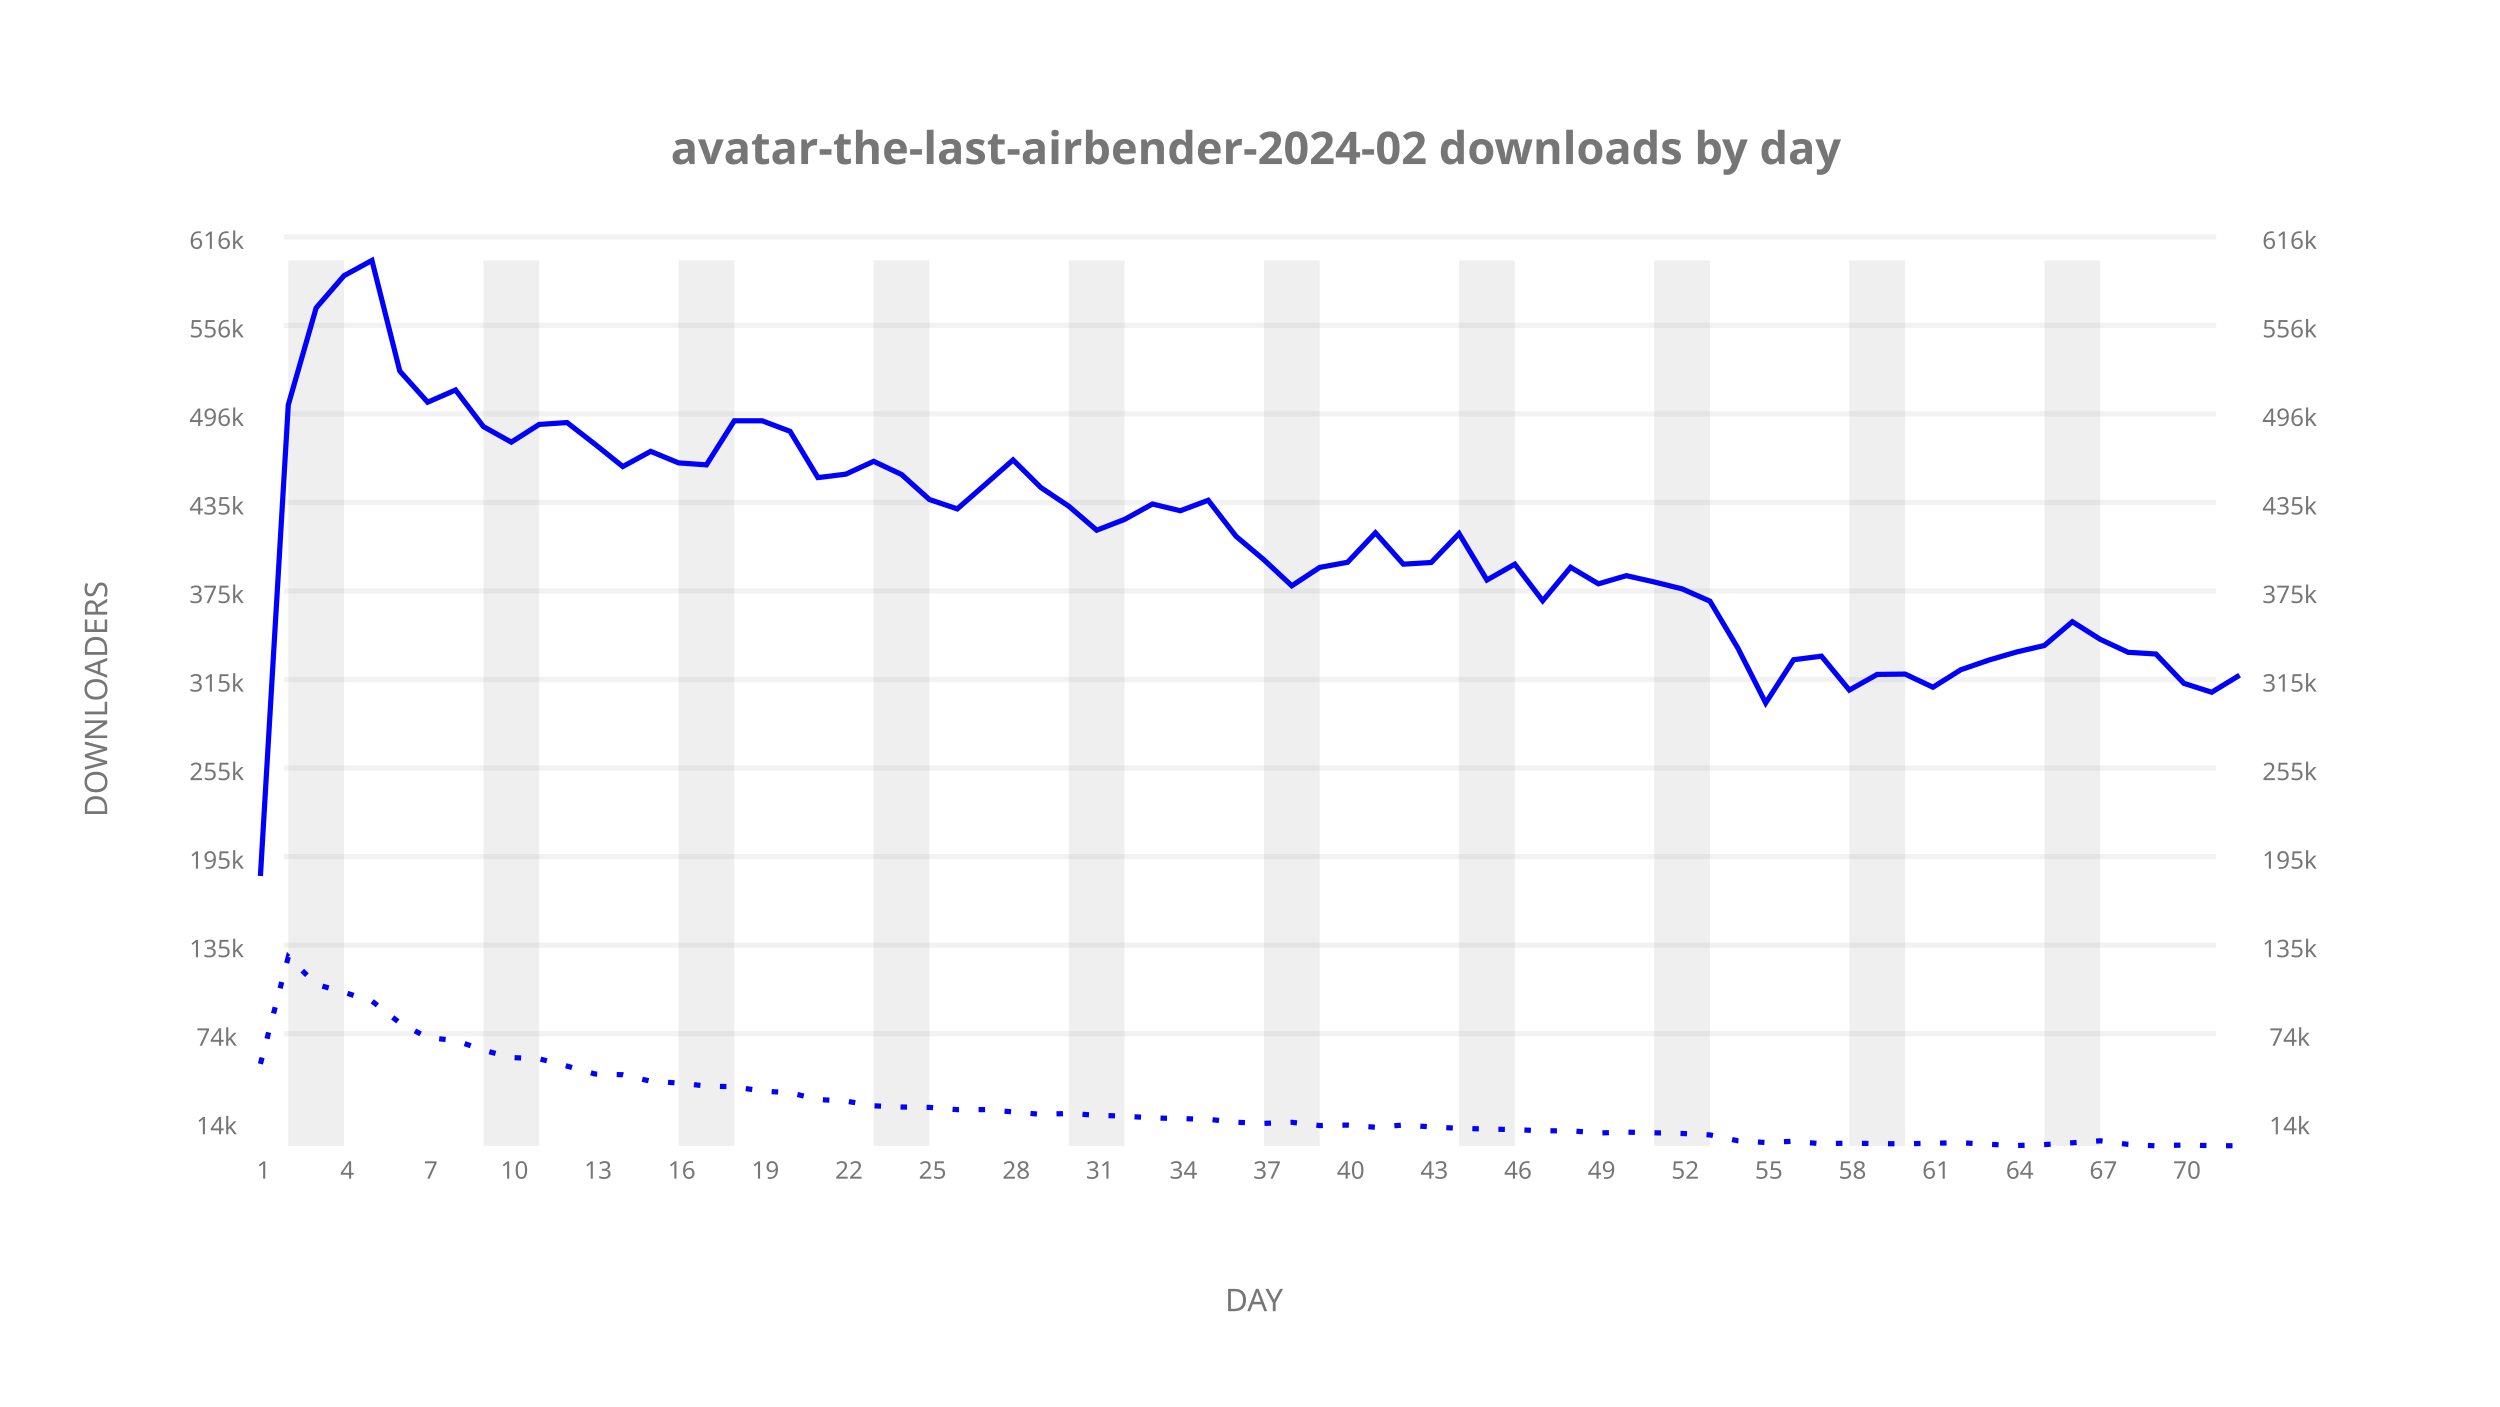
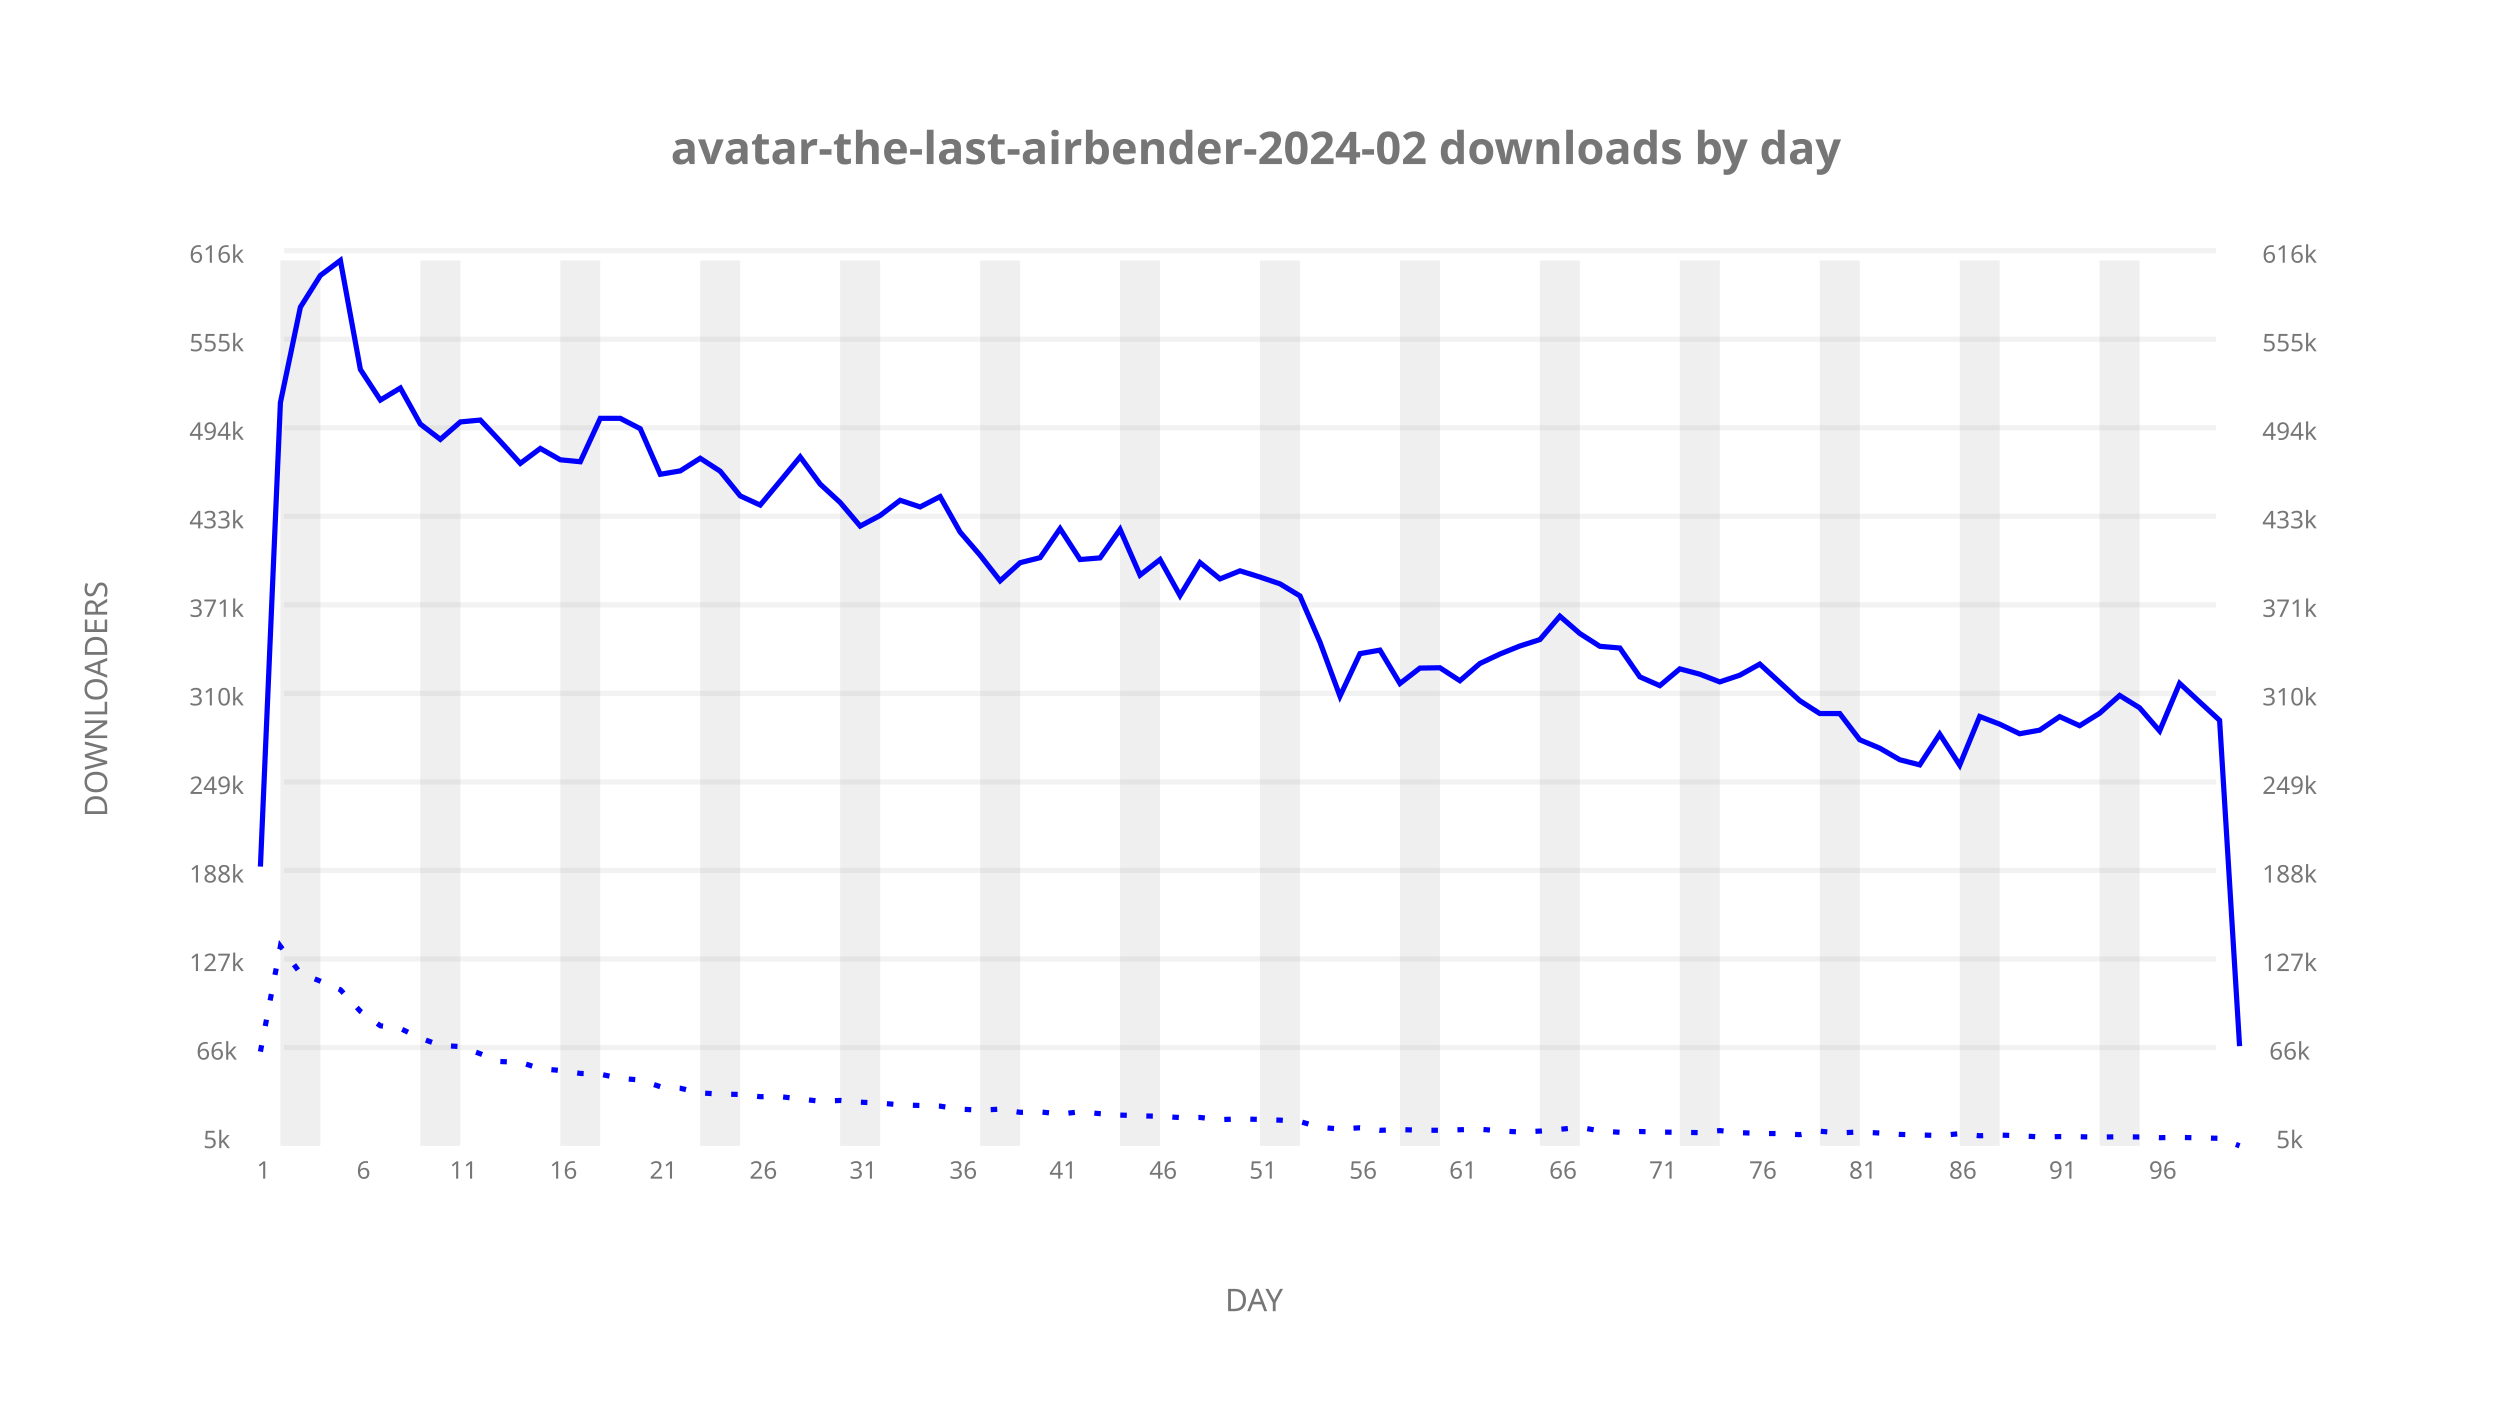
<svg xmlns="http://www.w3.org/2000/svg" xml:space="preserve" id="avatar-the-last-airbender-2024-02-downloads-by-day-day" x="0px" y="0px" width="1920px" height="1080px" viewBox="0 0 1920 1080" enable-background="new 0 0 1920 1080" role="img">
  <g id="annotations">
    <text x="960" y="126" font-family="Atkinson Hyperlegible" font-size="26pt" text-anchor="middle" text-align="center" font-weight="600" font-style="normal" style="fill:rgb(118,118,118); fill-opacity:1; stroke:rgb(118,118,118); stroke-opacity:0; stroke-width:0.5"> avatar-the-last-airbender-2024-02 downloads by day</text>
    <g id="axes-lines">
      <text x="960" y="1007" font-family="Atkinson Hyperlegible" font-size="18pt" text-anchor="middle" text-align="center" font-weight="500" font-style="normal" style="fill:rgb(118,118,118); fill-opacity:1; stroke:rgb(118,118,118); stroke-opacity:0; stroke-width:0.5"> DAY</text>
      <text x="73" y="540" font-family="Atkinson Hyperlegible" font-size="18pt" text-anchor="middle" text-align="center" dominant-baseline="central" font-weight="500" font-style="normal" style="fill:rgb(118,118,118); fill-opacity:1; stroke:rgb(118,118,118); stroke-opacity:0; stroke-width:0.5" transform="rotate(-90,73,540)"> DOWNLOADERS</text>
    </g>
    <g id="tic-y-label-lines">
-       <line x1="218" y1="793.892" x2="1702" y2="793.892" style="fill:rgb(0,0,255); fill-opacity:0; stroke:rgb(242,242,242); stroke-opacity:1; stroke-width:4" />
-       <line x1="218" y1="725.892" x2="1702" y2="725.892" style="fill:rgb(0,0,255); fill-opacity:0; stroke:rgb(242,242,242); stroke-opacity:1; stroke-width:4" />
-       <line x1="218" y1="657.892" x2="1702" y2="657.892" style="fill:rgb(0,0,255); fill-opacity:0; stroke:rgb(242,242,242); stroke-opacity:1; stroke-width:4" />
-       <line x1="218" y1="589.892" x2="1702" y2="589.892" style="fill:rgb(0,0,255); fill-opacity:0; stroke:rgb(242,242,242); stroke-opacity:1; stroke-width:4" />
-       <line x1="218" y1="521.892" x2="1702" y2="521.892" style="fill:rgb(0,0,255); fill-opacity:0; stroke:rgb(242,242,242); stroke-opacity:1; stroke-width:4" />
-       <line x1="218" y1="453.892" x2="1702" y2="453.892" style="fill:rgb(0,0,255); fill-opacity:0; stroke:rgb(242,242,242); stroke-opacity:1; stroke-width:4" />
-       <line x1="218" y1="385.892" x2="1702" y2="385.892" style="fill:rgb(0,0,255); fill-opacity:0; stroke:rgb(242,242,242); stroke-opacity:1; stroke-width:4" />
-       <line x1="218" y1="317.892" x2="1702" y2="317.892" style="fill:rgb(0,0,255); fill-opacity:0; stroke:rgb(242,242,242); stroke-opacity:1; stroke-width:4" />
-       <line x1="218" y1="249.892" x2="1702" y2="249.892" style="fill:rgb(0,0,255); fill-opacity:0; stroke:rgb(242,242,242); stroke-opacity:1; stroke-width:4" />
-       <line x1="218" y1="181.892" x2="1702" y2="181.892" style="fill:rgb(0,0,255); fill-opacity:0; stroke:rgb(242,242,242); stroke-opacity:1; stroke-width:4" />
+       <line x1="218" y1="804.522" x2="1702" y2="804.522" style="fill:rgb(0,0,255); fill-opacity:0; stroke:rgb(242,242,242); stroke-opacity:1; stroke-width:4" />
+       <line x1="218" y1="736.522" x2="1702" y2="736.522" style="fill:rgb(0,0,255); fill-opacity:0; stroke:rgb(242,242,242); stroke-opacity:1; stroke-width:4" />
+       <line x1="218" y1="668.522" x2="1702" y2="668.522" style="fill:rgb(0,0,255); fill-opacity:0; stroke:rgb(242,242,242); stroke-opacity:1; stroke-width:4" />
+       <line x1="218" y1="600.522" x2="1702" y2="600.522" style="fill:rgb(0,0,255); fill-opacity:0; stroke:rgb(242,242,242); stroke-opacity:1; stroke-width:4" />
+       <line x1="218" y1="532.522" x2="1702" y2="532.522" style="fill:rgb(0,0,255); fill-opacity:0; stroke:rgb(242,242,242); stroke-opacity:1; stroke-width:4" />
+       <line x1="218" y1="464.522" x2="1702" y2="464.522" style="fill:rgb(0,0,255); fill-opacity:0; stroke:rgb(242,242,242); stroke-opacity:1; stroke-width:4" />
+       <line x1="218" y1="396.522" x2="1702" y2="396.522" style="fill:rgb(0,0,255); fill-opacity:0; stroke:rgb(242,242,242); stroke-opacity:1; stroke-width:4" />
+       <line x1="218" y1="328.522" x2="1702" y2="328.522" style="fill:rgb(0,0,255); fill-opacity:0; stroke:rgb(242,242,242); stroke-opacity:1; stroke-width:4" />
+       <line x1="218" y1="260.522" x2="1702" y2="260.522" style="fill:rgb(0,0,255); fill-opacity:0; stroke:rgb(242,242,242); stroke-opacity:1; stroke-width:4" />
+       <line x1="218" y1="192.522" x2="1702" y2="192.522" style="fill:rgb(0,0,255); fill-opacity:0; stroke:rgb(242,242,242); stroke-opacity:1; stroke-width:4" />
    </g>
    <g id="tic-x-labels">
      <text x="200" y="898" font-family="Atkinson Hyperlegible" font-size="14pt" text-anchor="middle" text-align="center" dominant-baseline="central" font-weight="400" font-style="normal" style="fill:rgb(118,118,118); fill-opacity:1; stroke:rgb(118,118,118); stroke-opacity:0; stroke-width:0.5"> 1</text>
-       <text x="264.225" y="898" font-family="Atkinson Hyperlegible" font-size="14pt" text-anchor="middle" text-align="center" dominant-baseline="central" font-weight="400" font-style="normal" style="fill:rgb(118,118,118); fill-opacity:1; stroke:rgb(118,118,118); stroke-opacity:0; stroke-width:0.5"> 4</text>
-       <text x="328.451" y="898" font-family="Atkinson Hyperlegible" font-size="14pt" text-anchor="middle" text-align="center" dominant-baseline="central" font-weight="400" font-style="normal" style="fill:rgb(118,118,118); fill-opacity:1; stroke:rgb(118,118,118); stroke-opacity:0; stroke-width:0.5"> 7</text>
-       <text x="392.676" y="898" font-family="Atkinson Hyperlegible" font-size="14pt" text-anchor="middle" text-align="center" dominant-baseline="central" font-weight="400" font-style="normal" style="fill:rgb(118,118,118); fill-opacity:1; stroke:rgb(118,118,118); stroke-opacity:0; stroke-width:0.5"> 10</text>
-       <text x="456.901" y="898" font-family="Atkinson Hyperlegible" font-size="14pt" text-anchor="middle" text-align="center" dominant-baseline="central" font-weight="400" font-style="normal" style="fill:rgb(118,118,118); fill-opacity:1; stroke:rgb(118,118,118); stroke-opacity:0; stroke-width:0.5"> 13</text>
-       <text x="521.127" y="898" font-family="Atkinson Hyperlegible" font-size="14pt" text-anchor="middle" text-align="center" dominant-baseline="central" font-weight="400" font-style="normal" style="fill:rgb(118,118,118); fill-opacity:1; stroke:rgb(118,118,118); stroke-opacity:0; stroke-width:0.5"> 16</text>
-       <text x="585.352" y="898" font-family="Atkinson Hyperlegible" font-size="14pt" text-anchor="middle" text-align="center" dominant-baseline="central" font-weight="400" font-style="normal" style="fill:rgb(118,118,118); fill-opacity:1; stroke:rgb(118,118,118); stroke-opacity:0; stroke-width:0.5"> 19</text>
-       <text x="649.577" y="898" font-family="Atkinson Hyperlegible" font-size="14pt" text-anchor="middle" text-align="center" dominant-baseline="central" font-weight="400" font-style="normal" style="fill:rgb(118,118,118); fill-opacity:1; stroke:rgb(118,118,118); stroke-opacity:0; stroke-width:0.5"> 22</text>
-       <text x="713.803" y="898" font-family="Atkinson Hyperlegible" font-size="14pt" text-anchor="middle" text-align="center" dominant-baseline="central" font-weight="400" font-style="normal" style="fill:rgb(118,118,118); fill-opacity:1; stroke:rgb(118,118,118); stroke-opacity:0; stroke-width:0.5"> 25</text>
-       <text x="778.028" y="898" font-family="Atkinson Hyperlegible" font-size="14pt" text-anchor="middle" text-align="center" dominant-baseline="central" font-weight="400" font-style="normal" style="fill:rgb(118,118,118); fill-opacity:1; stroke:rgb(118,118,118); stroke-opacity:0; stroke-width:0.5"> 28</text>
-       <text x="842.254" y="898" font-family="Atkinson Hyperlegible" font-size="14pt" text-anchor="middle" text-align="center" dominant-baseline="central" font-weight="400" font-style="normal" style="fill:rgb(118,118,118); fill-opacity:1; stroke:rgb(118,118,118); stroke-opacity:0; stroke-width:0.5"> 31</text>
-       <text x="906.479" y="898" font-family="Atkinson Hyperlegible" font-size="14pt" text-anchor="middle" text-align="center" dominant-baseline="central" font-weight="400" font-style="normal" style="fill:rgb(118,118,118); fill-opacity:1; stroke:rgb(118,118,118); stroke-opacity:0; stroke-width:0.5"> 34</text>
-       <text x="970.704" y="898" font-family="Atkinson Hyperlegible" font-size="14pt" text-anchor="middle" text-align="center" dominant-baseline="central" font-weight="400" font-style="normal" style="fill:rgb(118,118,118); fill-opacity:1; stroke:rgb(118,118,118); stroke-opacity:0; stroke-width:0.5"> 37</text>
-       <text x="1034.93" y="898" font-family="Atkinson Hyperlegible" font-size="14pt" text-anchor="middle" text-align="center" dominant-baseline="central" font-weight="400" font-style="normal" style="fill:rgb(118,118,118); fill-opacity:1; stroke:rgb(118,118,118); stroke-opacity:0; stroke-width:0.5"> 40</text>
-       <text x="1099.155" y="898" font-family="Atkinson Hyperlegible" font-size="14pt" text-anchor="middle" text-align="center" dominant-baseline="central" font-weight="400" font-style="normal" style="fill:rgb(118,118,118); fill-opacity:1; stroke:rgb(118,118,118); stroke-opacity:0; stroke-width:0.5"> 43</text>
-       <text x="1163.38" y="898" font-family="Atkinson Hyperlegible" font-size="14pt" text-anchor="middle" text-align="center" dominant-baseline="central" font-weight="400" font-style="normal" style="fill:rgb(118,118,118); fill-opacity:1; stroke:rgb(118,118,118); stroke-opacity:0; stroke-width:0.5"> 46</text>
-       <text x="1227.606" y="898" font-family="Atkinson Hyperlegible" font-size="14pt" text-anchor="middle" text-align="center" dominant-baseline="central" font-weight="400" font-style="normal" style="fill:rgb(118,118,118); fill-opacity:1; stroke:rgb(118,118,118); stroke-opacity:0; stroke-width:0.5"> 49</text>
-       <text x="1291.831" y="898" font-family="Atkinson Hyperlegible" font-size="14pt" text-anchor="middle" text-align="center" dominant-baseline="central" font-weight="400" font-style="normal" style="fill:rgb(118,118,118); fill-opacity:1; stroke:rgb(118,118,118); stroke-opacity:0; stroke-width:0.5"> 52</text>
-       <text x="1356.056" y="898" font-family="Atkinson Hyperlegible" font-size="14pt" text-anchor="middle" text-align="center" dominant-baseline="central" font-weight="400" font-style="normal" style="fill:rgb(118,118,118); fill-opacity:1; stroke:rgb(118,118,118); stroke-opacity:0; stroke-width:0.5"> 55</text>
-       <text x="1420.282" y="898" font-family="Atkinson Hyperlegible" font-size="14pt" text-anchor="middle" text-align="center" dominant-baseline="central" font-weight="400" font-style="normal" style="fill:rgb(118,118,118); fill-opacity:1; stroke:rgb(118,118,118); stroke-opacity:0; stroke-width:0.5"> 58</text>
-       <text x="1484.507" y="898" font-family="Atkinson Hyperlegible" font-size="14pt" text-anchor="middle" text-align="center" dominant-baseline="central" font-weight="400" font-style="normal" style="fill:rgb(118,118,118); fill-opacity:1; stroke:rgb(118,118,118); stroke-opacity:0; stroke-width:0.5"> 61</text>
-       <text x="1548.732" y="898" font-family="Atkinson Hyperlegible" font-size="14pt" text-anchor="middle" text-align="center" dominant-baseline="central" font-weight="400" font-style="normal" style="fill:rgb(118,118,118); fill-opacity:1; stroke:rgb(118,118,118); stroke-opacity:0; stroke-width:0.5"> 64</text>
-       <text x="1612.958" y="898" font-family="Atkinson Hyperlegible" font-size="14pt" text-anchor="middle" text-align="center" dominant-baseline="central" font-weight="400" font-style="normal" style="fill:rgb(118,118,118); fill-opacity:1; stroke:rgb(118,118,118); stroke-opacity:0; stroke-width:0.5"> 67</text>
-       <text x="1677.183" y="898" font-family="Atkinson Hyperlegible" font-size="14pt" text-anchor="middle" text-align="center" dominant-baseline="central" font-weight="400" font-style="normal" style="fill:rgb(118,118,118); fill-opacity:1; stroke:rgb(118,118,118); stroke-opacity:0; stroke-width:0.5"> 70</text>
+       <text x="276.768" y="898" font-family="Atkinson Hyperlegible" font-size="14pt" text-anchor="middle" text-align="center" dominant-baseline="central" font-weight="400" font-style="normal" style="fill:rgb(118,118,118); fill-opacity:1; stroke:rgb(118,118,118); stroke-opacity:0; stroke-width:0.5"> 6</text>
+       <text x="353.535" y="898" font-family="Atkinson Hyperlegible" font-size="14pt" text-anchor="middle" text-align="center" dominant-baseline="central" font-weight="400" font-style="normal" style="fill:rgb(118,118,118); fill-opacity:1; stroke:rgb(118,118,118); stroke-opacity:0; stroke-width:0.5"> 11</text>
+       <text x="430.303" y="898" font-family="Atkinson Hyperlegible" font-size="14pt" text-anchor="middle" text-align="center" dominant-baseline="central" font-weight="400" font-style="normal" style="fill:rgb(118,118,118); fill-opacity:1; stroke:rgb(118,118,118); stroke-opacity:0; stroke-width:0.5"> 16</text>
+       <text x="507.071" y="898" font-family="Atkinson Hyperlegible" font-size="14pt" text-anchor="middle" text-align="center" dominant-baseline="central" font-weight="400" font-style="normal" style="fill:rgb(118,118,118); fill-opacity:1; stroke:rgb(118,118,118); stroke-opacity:0; stroke-width:0.5"> 21</text>
+       <text x="583.838" y="898" font-family="Atkinson Hyperlegible" font-size="14pt" text-anchor="middle" text-align="center" dominant-baseline="central" font-weight="400" font-style="normal" style="fill:rgb(118,118,118); fill-opacity:1; stroke:rgb(118,118,118); stroke-opacity:0; stroke-width:0.5"> 26</text>
+       <text x="660.606" y="898" font-family="Atkinson Hyperlegible" font-size="14pt" text-anchor="middle" text-align="center" dominant-baseline="central" font-weight="400" font-style="normal" style="fill:rgb(118,118,118); fill-opacity:1; stroke:rgb(118,118,118); stroke-opacity:0; stroke-width:0.5"> 31</text>
+       <text x="737.374" y="898" font-family="Atkinson Hyperlegible" font-size="14pt" text-anchor="middle" text-align="center" dominant-baseline="central" font-weight="400" font-style="normal" style="fill:rgb(118,118,118); fill-opacity:1; stroke:rgb(118,118,118); stroke-opacity:0; stroke-width:0.5"> 36</text>
+       <text x="814.141" y="898" font-family="Atkinson Hyperlegible" font-size="14pt" text-anchor="middle" text-align="center" dominant-baseline="central" font-weight="400" font-style="normal" style="fill:rgb(118,118,118); fill-opacity:1; stroke:rgb(118,118,118); stroke-opacity:0; stroke-width:0.5"> 41</text>
+       <text x="890.909" y="898" font-family="Atkinson Hyperlegible" font-size="14pt" text-anchor="middle" text-align="center" dominant-baseline="central" font-weight="400" font-style="normal" style="fill:rgb(118,118,118); fill-opacity:1; stroke:rgb(118,118,118); stroke-opacity:0; stroke-width:0.5"> 46</text>
+       <text x="967.677" y="898" font-family="Atkinson Hyperlegible" font-size="14pt" text-anchor="middle" text-align="center" dominant-baseline="central" font-weight="400" font-style="normal" style="fill:rgb(118,118,118); fill-opacity:1; stroke:rgb(118,118,118); stroke-opacity:0; stroke-width:0.5"> 51</text>
+       <text x="1044.444" y="898" font-family="Atkinson Hyperlegible" font-size="14pt" text-anchor="middle" text-align="center" dominant-baseline="central" font-weight="400" font-style="normal" style="fill:rgb(118,118,118); fill-opacity:1; stroke:rgb(118,118,118); stroke-opacity:0; stroke-width:0.5"> 56</text>
+       <text x="1121.212" y="898" font-family="Atkinson Hyperlegible" font-size="14pt" text-anchor="middle" text-align="center" dominant-baseline="central" font-weight="400" font-style="normal" style="fill:rgb(118,118,118); fill-opacity:1; stroke:rgb(118,118,118); stroke-opacity:0; stroke-width:0.5"> 61</text>
+       <text x="1197.98" y="898" font-family="Atkinson Hyperlegible" font-size="14pt" text-anchor="middle" text-align="center" dominant-baseline="central" font-weight="400" font-style="normal" style="fill:rgb(118,118,118); fill-opacity:1; stroke:rgb(118,118,118); stroke-opacity:0; stroke-width:0.5"> 66</text>
+       <text x="1274.747" y="898" font-family="Atkinson Hyperlegible" font-size="14pt" text-anchor="middle" text-align="center" dominant-baseline="central" font-weight="400" font-style="normal" style="fill:rgb(118,118,118); fill-opacity:1; stroke:rgb(118,118,118); stroke-opacity:0; stroke-width:0.5"> 71</text>
+       <text x="1351.515" y="898" font-family="Atkinson Hyperlegible" font-size="14pt" text-anchor="middle" text-align="center" dominant-baseline="central" font-weight="400" font-style="normal" style="fill:rgb(118,118,118); fill-opacity:1; stroke:rgb(118,118,118); stroke-opacity:0; stroke-width:0.5"> 76</text>
+       <text x="1428.283" y="898" font-family="Atkinson Hyperlegible" font-size="14pt" text-anchor="middle" text-align="center" dominant-baseline="central" font-weight="400" font-style="normal" style="fill:rgb(118,118,118); fill-opacity:1; stroke:rgb(118,118,118); stroke-opacity:0; stroke-width:0.5"> 81</text>
+       <text x="1505.051" y="898" font-family="Atkinson Hyperlegible" font-size="14pt" text-anchor="middle" text-align="center" dominant-baseline="central" font-weight="400" font-style="normal" style="fill:rgb(118,118,118); fill-opacity:1; stroke:rgb(118,118,118); stroke-opacity:0; stroke-width:0.5"> 86</text>
+       <text x="1581.818" y="898" font-family="Atkinson Hyperlegible" font-size="14pt" text-anchor="middle" text-align="center" dominant-baseline="central" font-weight="400" font-style="normal" style="fill:rgb(118,118,118); fill-opacity:1; stroke:rgb(118,118,118); stroke-opacity:0; stroke-width:0.5"> 91</text>
+       <text x="1658.586" y="898" font-family="Atkinson Hyperlegible" font-size="14pt" text-anchor="middle" text-align="center" dominant-baseline="central" font-weight="400" font-style="normal" style="fill:rgb(118,118,118); fill-opacity:1; stroke:rgb(118,118,118); stroke-opacity:0; stroke-width:0.5"> 96</text>
    </g>
    <g id="tic-y-labels">
-       <text x="164" y="863.892" font-family="Atkinson Hyperlegible" font-size="14pt" text-anchor="middle" text-align="center" dominant-baseline="central" font-weight="400" font-style="normal" style="fill:rgb(118,118,118); fill-opacity:1; stroke:rgb(118,118,118); stroke-opacity:0; stroke-width:0.5"> 14k</text>
-       <text x="1756" y="863.892" font-family="Atkinson Hyperlegible" font-size="14pt" text-anchor="middle" text-align="center" dominant-baseline="central" font-weight="400" font-style="normal" style="fill:rgb(118,118,118); fill-opacity:1; stroke:rgb(118,118,118); stroke-opacity:0; stroke-width:0.5"> 14k</text>
-       <text x="164" y="795.892" font-family="Atkinson Hyperlegible" font-size="14pt" text-anchor="middle" text-align="center" dominant-baseline="central" font-weight="400" font-style="normal" style="fill:rgb(118,118,118); fill-opacity:1; stroke:rgb(118,118,118); stroke-opacity:0; stroke-width:0.5"> 74k</text>
-       <text x="1756" y="795.892" font-family="Atkinson Hyperlegible" font-size="14pt" text-anchor="middle" text-align="center" dominant-baseline="central" font-weight="400" font-style="normal" style="fill:rgb(118,118,118); fill-opacity:1; stroke:rgb(118,118,118); stroke-opacity:0; stroke-width:0.5"> 74k</text>
-       <text x="164" y="727.892" font-family="Atkinson Hyperlegible" font-size="14pt" text-anchor="middle" text-align="center" dominant-baseline="central" font-weight="400" font-style="normal" style="fill:rgb(118,118,118); fill-opacity:1; stroke:rgb(118,118,118); stroke-opacity:0; stroke-width:0.5"> 135k</text>
-       <text x="1756" y="727.892" font-family="Atkinson Hyperlegible" font-size="14pt" text-anchor="middle" text-align="center" dominant-baseline="central" font-weight="400" font-style="normal" style="fill:rgb(118,118,118); fill-opacity:1; stroke:rgb(118,118,118); stroke-opacity:0; stroke-width:0.5"> 135k</text>
-       <text x="164" y="659.892" font-family="Atkinson Hyperlegible" font-size="14pt" text-anchor="middle" text-align="center" dominant-baseline="central" font-weight="400" font-style="normal" style="fill:rgb(118,118,118); fill-opacity:1; stroke:rgb(118,118,118); stroke-opacity:0; stroke-width:0.5"> 195k</text>
-       <text x="1756" y="659.892" font-family="Atkinson Hyperlegible" font-size="14pt" text-anchor="middle" text-align="center" dominant-baseline="central" font-weight="400" font-style="normal" style="fill:rgb(118,118,118); fill-opacity:1; stroke:rgb(118,118,118); stroke-opacity:0; stroke-width:0.5"> 195k</text>
-       <text x="164" y="591.892" font-family="Atkinson Hyperlegible" font-size="14pt" text-anchor="middle" text-align="center" dominant-baseline="central" font-weight="400" font-style="normal" style="fill:rgb(118,118,118); fill-opacity:1; stroke:rgb(118,118,118); stroke-opacity:0; stroke-width:0.5"> 255k</text>
-       <text x="1756" y="591.892" font-family="Atkinson Hyperlegible" font-size="14pt" text-anchor="middle" text-align="center" dominant-baseline="central" font-weight="400" font-style="normal" style="fill:rgb(118,118,118); fill-opacity:1; stroke:rgb(118,118,118); stroke-opacity:0; stroke-width:0.5"> 255k</text>
-       <text x="164" y="523.892" font-family="Atkinson Hyperlegible" font-size="14pt" text-anchor="middle" text-align="center" dominant-baseline="central" font-weight="400" font-style="normal" style="fill:rgb(118,118,118); fill-opacity:1; stroke:rgb(118,118,118); stroke-opacity:0; stroke-width:0.5"> 315k</text>
-       <text x="1756" y="523.892" font-family="Atkinson Hyperlegible" font-size="14pt" text-anchor="middle" text-align="center" dominant-baseline="central" font-weight="400" font-style="normal" style="fill:rgb(118,118,118); fill-opacity:1; stroke:rgb(118,118,118); stroke-opacity:0; stroke-width:0.5"> 315k</text>
-       <text x="164" y="455.892" font-family="Atkinson Hyperlegible" font-size="14pt" text-anchor="middle" text-align="center" dominant-baseline="central" font-weight="400" font-style="normal" style="fill:rgb(118,118,118); fill-opacity:1; stroke:rgb(118,118,118); stroke-opacity:0; stroke-width:0.5"> 375k</text>
-       <text x="1756" y="455.892" font-family="Atkinson Hyperlegible" font-size="14pt" text-anchor="middle" text-align="center" dominant-baseline="central" font-weight="400" font-style="normal" style="fill:rgb(118,118,118); fill-opacity:1; stroke:rgb(118,118,118); stroke-opacity:0; stroke-width:0.5"> 375k</text>
-       <text x="164" y="387.892" font-family="Atkinson Hyperlegible" font-size="14pt" text-anchor="middle" text-align="center" dominant-baseline="central" font-weight="400" font-style="normal" style="fill:rgb(118,118,118); fill-opacity:1; stroke:rgb(118,118,118); stroke-opacity:0; stroke-width:0.5"> 435k</text>
-       <text x="1756" y="387.892" font-family="Atkinson Hyperlegible" font-size="14pt" text-anchor="middle" text-align="center" dominant-baseline="central" font-weight="400" font-style="normal" style="fill:rgb(118,118,118); fill-opacity:1; stroke:rgb(118,118,118); stroke-opacity:0; stroke-width:0.5"> 435k</text>
-       <text x="164" y="319.892" font-family="Atkinson Hyperlegible" font-size="14pt" text-anchor="middle" text-align="center" dominant-baseline="central" font-weight="400" font-style="normal" style="fill:rgb(118,118,118); fill-opacity:1; stroke:rgb(118,118,118); stroke-opacity:0; stroke-width:0.5"> 496k</text>
-       <text x="1756" y="319.892" font-family="Atkinson Hyperlegible" font-size="14pt" text-anchor="middle" text-align="center" dominant-baseline="central" font-weight="400" font-style="normal" style="fill:rgb(118,118,118); fill-opacity:1; stroke:rgb(118,118,118); stroke-opacity:0; stroke-width:0.5"> 496k</text>
-       <text x="164" y="251.892" font-family="Atkinson Hyperlegible" font-size="14pt" text-anchor="middle" text-align="center" dominant-baseline="central" font-weight="400" font-style="normal" style="fill:rgb(118,118,118); fill-opacity:1; stroke:rgb(118,118,118); stroke-opacity:0; stroke-width:0.5"> 556k</text>
-       <text x="1756" y="251.892" font-family="Atkinson Hyperlegible" font-size="14pt" text-anchor="middle" text-align="center" dominant-baseline="central" font-weight="400" font-style="normal" style="fill:rgb(118,118,118); fill-opacity:1; stroke:rgb(118,118,118); stroke-opacity:0; stroke-width:0.5"> 556k</text>
-       <text x="164" y="183.892" font-family="Atkinson Hyperlegible" font-size="14pt" text-anchor="middle" text-align="center" dominant-baseline="central" font-weight="400" font-style="normal" style="fill:rgb(118,118,118); fill-opacity:1; stroke:rgb(118,118,118); stroke-opacity:0; stroke-width:0.5"> 616k</text>
-       <text x="1756" y="183.892" font-family="Atkinson Hyperlegible" font-size="14pt" text-anchor="middle" text-align="center" dominant-baseline="central" font-weight="400" font-style="normal" style="fill:rgb(118,118,118); fill-opacity:1; stroke:rgb(118,118,118); stroke-opacity:0; stroke-width:0.5"> 616k</text>
+       <text x="164" y="874.522" font-family="Atkinson Hyperlegible" font-size="14pt" text-anchor="middle" text-align="center" dominant-baseline="central" font-weight="400" font-style="normal" style="fill:rgb(118,118,118); fill-opacity:1; stroke:rgb(118,118,118); stroke-opacity:0; stroke-width:0.5"> 5k</text>
+       <text x="1756" y="874.522" font-family="Atkinson Hyperlegible" font-size="14pt" text-anchor="middle" text-align="center" dominant-baseline="central" font-weight="400" font-style="normal" style="fill:rgb(118,118,118); fill-opacity:1; stroke:rgb(118,118,118); stroke-opacity:0; stroke-width:0.5"> 5k</text>
+       <text x="164" y="806.522" font-family="Atkinson Hyperlegible" font-size="14pt" text-anchor="middle" text-align="center" dominant-baseline="central" font-weight="400" font-style="normal" style="fill:rgb(118,118,118); fill-opacity:1; stroke:rgb(118,118,118); stroke-opacity:0; stroke-width:0.5"> 66k</text>
+       <text x="1756" y="806.522" font-family="Atkinson Hyperlegible" font-size="14pt" text-anchor="middle" text-align="center" dominant-baseline="central" font-weight="400" font-style="normal" style="fill:rgb(118,118,118); fill-opacity:1; stroke:rgb(118,118,118); stroke-opacity:0; stroke-width:0.5"> 66k</text>
+       <text x="164" y="738.522" font-family="Atkinson Hyperlegible" font-size="14pt" text-anchor="middle" text-align="center" dominant-baseline="central" font-weight="400" font-style="normal" style="fill:rgb(118,118,118); fill-opacity:1; stroke:rgb(118,118,118); stroke-opacity:0; stroke-width:0.5"> 127k</text>
+       <text x="1756" y="738.522" font-family="Atkinson Hyperlegible" font-size="14pt" text-anchor="middle" text-align="center" dominant-baseline="central" font-weight="400" font-style="normal" style="fill:rgb(118,118,118); fill-opacity:1; stroke:rgb(118,118,118); stroke-opacity:0; stroke-width:0.5"> 127k</text>
+       <text x="164" y="670.522" font-family="Atkinson Hyperlegible" font-size="14pt" text-anchor="middle" text-align="center" dominant-baseline="central" font-weight="400" font-style="normal" style="fill:rgb(118,118,118); fill-opacity:1; stroke:rgb(118,118,118); stroke-opacity:0; stroke-width:0.5"> 188k</text>
+       <text x="1756" y="670.522" font-family="Atkinson Hyperlegible" font-size="14pt" text-anchor="middle" text-align="center" dominant-baseline="central" font-weight="400" font-style="normal" style="fill:rgb(118,118,118); fill-opacity:1; stroke:rgb(118,118,118); stroke-opacity:0; stroke-width:0.5"> 188k</text>
+       <text x="164" y="602.522" font-family="Atkinson Hyperlegible" font-size="14pt" text-anchor="middle" text-align="center" dominant-baseline="central" font-weight="400" font-style="normal" style="fill:rgb(118,118,118); fill-opacity:1; stroke:rgb(118,118,118); stroke-opacity:0; stroke-width:0.5"> 249k</text>
+       <text x="1756" y="602.522" font-family="Atkinson Hyperlegible" font-size="14pt" text-anchor="middle" text-align="center" dominant-baseline="central" font-weight="400" font-style="normal" style="fill:rgb(118,118,118); fill-opacity:1; stroke:rgb(118,118,118); stroke-opacity:0; stroke-width:0.5"> 249k</text>
+       <text x="164" y="534.522" font-family="Atkinson Hyperlegible" font-size="14pt" text-anchor="middle" text-align="center" dominant-baseline="central" font-weight="400" font-style="normal" style="fill:rgb(118,118,118); fill-opacity:1; stroke:rgb(118,118,118); stroke-opacity:0; stroke-width:0.5"> 310k</text>
+       <text x="1756" y="534.522" font-family="Atkinson Hyperlegible" font-size="14pt" text-anchor="middle" text-align="center" dominant-baseline="central" font-weight="400" font-style="normal" style="fill:rgb(118,118,118); fill-opacity:1; stroke:rgb(118,118,118); stroke-opacity:0; stroke-width:0.5"> 310k</text>
+       <text x="164" y="466.522" font-family="Atkinson Hyperlegible" font-size="14pt" text-anchor="middle" text-align="center" dominant-baseline="central" font-weight="400" font-style="normal" style="fill:rgb(118,118,118); fill-opacity:1; stroke:rgb(118,118,118); stroke-opacity:0; stroke-width:0.5"> 371k</text>
+       <text x="1756" y="466.522" font-family="Atkinson Hyperlegible" font-size="14pt" text-anchor="middle" text-align="center" dominant-baseline="central" font-weight="400" font-style="normal" style="fill:rgb(118,118,118); fill-opacity:1; stroke:rgb(118,118,118); stroke-opacity:0; stroke-width:0.5"> 371k</text>
+       <text x="164" y="398.522" font-family="Atkinson Hyperlegible" font-size="14pt" text-anchor="middle" text-align="center" dominant-baseline="central" font-weight="400" font-style="normal" style="fill:rgb(118,118,118); fill-opacity:1; stroke:rgb(118,118,118); stroke-opacity:0; stroke-width:0.5"> 433k</text>
+       <text x="1756" y="398.522" font-family="Atkinson Hyperlegible" font-size="14pt" text-anchor="middle" text-align="center" dominant-baseline="central" font-weight="400" font-style="normal" style="fill:rgb(118,118,118); fill-opacity:1; stroke:rgb(118,118,118); stroke-opacity:0; stroke-width:0.5"> 433k</text>
+       <text x="164" y="330.522" font-family="Atkinson Hyperlegible" font-size="14pt" text-anchor="middle" text-align="center" dominant-baseline="central" font-weight="400" font-style="normal" style="fill:rgb(118,118,118); fill-opacity:1; stroke:rgb(118,118,118); stroke-opacity:0; stroke-width:0.5"> 494k</text>
+       <text x="1756" y="330.522" font-family="Atkinson Hyperlegible" font-size="14pt" text-anchor="middle" text-align="center" dominant-baseline="central" font-weight="400" font-style="normal" style="fill:rgb(118,118,118); fill-opacity:1; stroke:rgb(118,118,118); stroke-opacity:0; stroke-width:0.5"> 494k</text>
+       <text x="164" y="262.522" font-family="Atkinson Hyperlegible" font-size="14pt" text-anchor="middle" text-align="center" dominant-baseline="central" font-weight="400" font-style="normal" style="fill:rgb(118,118,118); fill-opacity:1; stroke:rgb(118,118,118); stroke-opacity:0; stroke-width:0.5"> 555k</text>
+       <text x="1756" y="262.522" font-family="Atkinson Hyperlegible" font-size="14pt" text-anchor="middle" text-align="center" dominant-baseline="central" font-weight="400" font-style="normal" style="fill:rgb(118,118,118); fill-opacity:1; stroke:rgb(118,118,118); stroke-opacity:0; stroke-width:0.5"> 555k</text>
+       <text x="164" y="194.522" font-family="Atkinson Hyperlegible" font-size="14pt" text-anchor="middle" text-align="center" dominant-baseline="central" font-weight="400" font-style="normal" style="fill:rgb(118,118,118); fill-opacity:1; stroke:rgb(118,118,118); stroke-opacity:0; stroke-width:0.5"> 616k</text>
+       <text x="1756" y="194.522" font-family="Atkinson Hyperlegible" font-size="14pt" text-anchor="middle" text-align="center" dominant-baseline="central" font-weight="400" font-style="normal" style="fill:rgb(118,118,118); fill-opacity:1; stroke:rgb(118,118,118); stroke-opacity:0; stroke-width:0.5"> 616k</text>
    </g>
  </g>
  <g id="weekend-bands-avatar-the-last-airbender-2024-02 downloads by day">
-     <rect x="221.408" y="200" width="42.817" height="680" style="fill:rgb(148,148,148); fill-opacity:0.15; stroke:rgb(148,148,148); stroke-opacity:0; stroke-width:0" />
-     <rect x="371.268" y="200" width="42.817" height="680" style="fill:rgb(148,148,148); fill-opacity:0.15; stroke:rgb(148,148,148); stroke-opacity:0; stroke-width:0" />
-     <rect x="521.127" y="200" width="42.817" height="680" style="fill:rgb(148,148,148); fill-opacity:0.15; stroke:rgb(148,148,148); stroke-opacity:0; stroke-width:0" />
-     <rect x="670.986" y="200" width="42.817" height="680" style="fill:rgb(148,148,148); fill-opacity:0.15; stroke:rgb(148,148,148); stroke-opacity:0; stroke-width:0" />
-     <rect x="820.845" y="200" width="42.817" height="680" style="fill:rgb(148,148,148); fill-opacity:0.15; stroke:rgb(148,148,148); stroke-opacity:0; stroke-width:0" />
-     <rect x="970.704" y="200" width="42.817" height="680" style="fill:rgb(148,148,148); fill-opacity:0.15; stroke:rgb(148,148,148); stroke-opacity:0; stroke-width:0" />
-     <rect x="1120.563" y="200" width="42.817" height="680" style="fill:rgb(148,148,148); fill-opacity:0.15; stroke:rgb(148,148,148); stroke-opacity:0; stroke-width:0" />
-     <rect x="1270.423" y="200" width="42.817" height="680" style="fill:rgb(148,148,148); fill-opacity:0.15; stroke:rgb(148,148,148); stroke-opacity:0; stroke-width:0" />
-     <rect x="1420.282" y="200" width="42.817" height="680" style="fill:rgb(148,148,148); fill-opacity:0.15; stroke:rgb(148,148,148); stroke-opacity:0; stroke-width:0" />
-     <rect x="1570.141" y="200" width="42.817" height="680" style="fill:rgb(148,148,148); fill-opacity:0.15; stroke:rgb(148,148,148); stroke-opacity:0; stroke-width:0" />
+     <rect x="215.354" y="200" width="30.707" height="680" style="fill:rgb(148,148,148); fill-opacity:0.15; stroke:rgb(148,148,148); stroke-opacity:0; stroke-width:0" />
+     <rect x="322.828" y="200" width="30.707" height="680" style="fill:rgb(148,148,148); fill-opacity:0.15; stroke:rgb(148,148,148); stroke-opacity:0; stroke-width:0" />
+     <rect x="430.303" y="200" width="30.707" height="680" style="fill:rgb(148,148,148); fill-opacity:0.15; stroke:rgb(148,148,148); stroke-opacity:0; stroke-width:0" />
+     <rect x="537.778" y="200" width="30.707" height="680" style="fill:rgb(148,148,148); fill-opacity:0.15; stroke:rgb(148,148,148); stroke-opacity:0; stroke-width:0" />
+     <rect x="645.253" y="200" width="30.707" height="680" style="fill:rgb(148,148,148); fill-opacity:0.15; stroke:rgb(148,148,148); stroke-opacity:0; stroke-width:0" />
+     <rect x="752.727" y="200" width="30.707" height="680" style="fill:rgb(148,148,148); fill-opacity:0.15; stroke:rgb(148,148,148); stroke-opacity:0; stroke-width:0" />
+     <rect x="860.202" y="200" width="30.707" height="680" style="fill:rgb(148,148,148); fill-opacity:0.15; stroke:rgb(148,148,148); stroke-opacity:0; stroke-width:0" />
+     <rect x="967.677" y="200" width="30.707" height="680" style="fill:rgb(148,148,148); fill-opacity:0.15; stroke:rgb(148,148,148); stroke-opacity:0; stroke-width:0" />
+     <rect x="1075.152" y="200" width="30.707" height="680" style="fill:rgb(148,148,148); fill-opacity:0.15; stroke:rgb(148,148,148); stroke-opacity:0; stroke-width:0" />
+     <rect x="1182.626" y="200" width="30.707" height="680" style="fill:rgb(148,148,148); fill-opacity:0.15; stroke:rgb(148,148,148); stroke-opacity:0; stroke-width:0" />
+     <rect x="1290.101" y="200" width="30.707" height="680" style="fill:rgb(148,148,148); fill-opacity:0.15; stroke:rgb(148,148,148); stroke-opacity:0; stroke-width:0" />
+     <rect x="1397.576" y="200" width="30.707" height="680" style="fill:rgb(148,148,148); fill-opacity:0.15; stroke:rgb(148,148,148); stroke-opacity:0; stroke-width:0" />
+     <rect x="1505.051" y="200" width="30.707" height="680" style="fill:rgb(148,148,148); fill-opacity:0.15; stroke:rgb(148,148,148); stroke-opacity:0; stroke-width:0" />
+     <rect x="1612.525" y="200" width="30.707" height="680" style="fill:rgb(148,148,148); fill-opacity:0.15; stroke:rgb(148,148,148); stroke-opacity:0; stroke-width:0" />
  </g>
  <g id="polyline-avatar-the-last-airbender-2024-02 downloads by day">
-     <polyline points="200,672.754 221.408,310.89 242.817,236.447 264.225,211.694 285.634,200 307.042,285.015 328.451,308.892 349.859,299.517 371.268,327.641 392.676,339.564 414.085,325.973 435.493,324.509 456.901,341.124 478.31,358.312 499.718,346.644 521.127,355.494 542.535,357.02 563.944,323.175 585.352,323.169 606.761,331.247 628.169,366.793 649.577,364.156 670.986,354.308 692.394,364.413 713.803,383.65 735.211,390.818 756.62,372.105 778.028,353.221 799.437,374.483 820.845,388.78 842.254,407.199 863.662,398.909 885.07,387.078 906.479,392.248 927.887,384.205 949.296,411.892 970.704,429.935 992.113,449.884 1013.52,435.763 1034.93,431.834 1056.34,409.185 1077.75,433.281 1099.15,432.003 1120.56,409.813 1141.97,445.443 1163.38,433.292 1184.79,461.379 1206.2,435.662 1227.61,448.382 1249.01,442.107 1270.42,446.945 1291.83,452.246 1313.24,461.696 1334.65,497.677 1356.06,539.866 1377.46,506.688 1398.87,503.937 1420.28,529.975 1441.69,517.946 1463.1,517.69 1484.51,527.796 1505.92,514.354 1527.32,506.99 1548.73,500.724 1570.14,495.711 1591.55,477.471 1612.96,490.999 1634.37,500.961 1655.77,502.287 1677.18,524.785 1698.59,531.646 1720,518.547 " style="fill:rgb(0,0,255); fill-opacity:0; stroke:rgb(0,0,255); stroke-opacity:1; stroke-width:4" />
+     <polyline points="200,665.534 215.354,309.196 230.707,235.891 246.061,211.515 261.414,200 276.768,283.716 292.121,307.229 307.475,297.997 322.828,325.692 338.182,337.433 353.535,324.049 368.889,322.608 384.242,338.969 399.596,355.894 414.949,344.405 430.303,353.119 445.657,354.622 461.01,321.294 476.364,321.288 491.717,329.242 507.071,364.246 522.424,361.649 537.778,351.952 553.131,361.902 568.485,380.845 583.838,387.904 599.192,369.477 614.545,350.881 629.899,371.819 645.253,385.897 660.606,404.035 675.96,395.872 691.313,384.221 706.667,389.312 722.02,381.392 737.374,408.656 752.727,426.424 768.081,446.068 783.434,432.162 798.788,428.293 814.141,405.99 829.495,429.718 844.848,428.46 860.202,406.609 875.556,441.695 890.909,429.729 906.263,457.387 921.616,432.063 936.97,444.589 952.323,438.41 967.677,443.174 983.03,448.394 998.384,457.7 1013.74,493.131 1029.09,534.676 1044.44,502.005 1059.8,499.296 1075.15,524.936 1090.51,513.091 1105.86,512.839 1121.21,522.79 1136.57,509.553 1151.92,502.302 1167.27,496.132 1182.63,491.196 1197.98,473.234 1213.33,486.556 1228.69,496.366 1244.04,497.671 1259.39,519.825 1274.75,526.581 1290.1,513.683 1305.45,517.775 1320.81,523.698 1336.16,518.542 1351.52,510.015 1366.87,524.049 1382.22,538.126 1397.58,548.001 1412.93,548.019 1428.28,568.162 1443.64,574.582 1458.99,583.486 1474.34,587.425 1489.7,563.8 1505.05,587.602 1520.4,550.268 1535.76,556.153 1551.11,563.515 1566.46,560.761 1581.82,550.36 1597.17,557.33 1612.53,547.749 1627.88,534.114 1643.23,543.626 1658.59,561.36 1673.94,524.824 1689.29,539.073 1704.65,553.215 1720,803.446 " style="fill:rgb(0,0,255); fill-opacity:0; stroke:rgb(0,0,255); stroke-opacity:1; stroke-width:4" />
  </g>
  <g id="polyline-avatar-the-last-airbender-2024-02 downloads by day uploaders">
-     <polyline points="200,817.083 221.408,734.884 242.817,755.978 264.225,762.144 285.634,768.796 307.042,785.613 328.451,796.909 349.859,799.045 371.268,806.558 392.676,812.171 414.085,813.146 435.493,818.75 456.901,824.79 478.31,825.402 499.718,830.373 521.127,831.77 542.535,834.066 563.944,834.662 585.352,837.952 606.761,839.189 628.169,844.416 649.577,845.639 670.986,849.269 692.394,850.175 713.803,850.464 735.211,852.208 756.62,852.189 778.028,853.935 799.437,855.815 820.845,855.147 842.254,856.499 863.662,857.211 885.07,858.545 906.479,859.089 927.887,859.606 949.296,861.894 970.704,862.751 992.113,861.934 1013.52,864.421 1034.93,864.076 1056.34,865.721 1077.75,864.019 1099.15,865.459 1120.56,866.552 1141.97,867.114 1163.38,867.533 1184.79,868.487 1206.2,868.41 1227.61,870.14 1249.01,869.487 1270.42,869.986 1291.83,870.516 1313.24,871.61 1334.65,876.114 1356.06,877.464 1377.46,876.461 1398.87,878.433 1420.28,877.874 1441.69,878.358 1463.1,878.433 1484.51,877.99 1505.92,877.611 1527.32,878.83 1548.73,879.771 1570.14,879.055 1591.55,877.654 1612.96,876.145 1634.37,878.883 1655.77,880 1677.18,879.378 1698.59,879.85 1720,879.954 " stroke-dasharray="5 15" style="fill:rgb(0,0,255); fill-opacity:0; stroke:rgb(0,0,255); stroke-opacity:1; stroke-width:4" />
+     <polyline points="200,807.66 215.354,726.716 230.707,747.488 246.061,753.559 261.414,760.11 276.768,776.67 292.121,787.794 307.475,789.897 322.828,797.295 338.182,802.823 353.535,803.783 368.889,809.301 384.242,815.249 399.596,815.851 414.949,820.746 430.303,822.122 445.657,824.384 461.01,824.97 476.364,828.21 491.717,829.428 507.071,834.575 522.424,835.78 537.778,839.354 553.131,840.246 568.485,840.531 583.838,842.248 599.192,842.229 614.545,843.949 629.899,845.8 645.253,845.142 660.606,846.473 675.96,847.174 691.313,848.489 706.667,849.024 722.02,849.533 737.374,851.787 752.727,852.63 768.081,851.826 783.434,854.274 798.788,853.935 814.141,855.555 829.495,853.879 844.848,855.297 860.202,856.373 875.556,856.926 890.909,857.339 906.263,858.279 921.616,858.203 936.97,859.906 952.323,859.264 967.677,859.755 983.03,860.277 998.384,861.354 1013.74,865.789 1029.09,867.118 1044.44,866.131 1059.8,868.073 1075.15,867.522 1090.51,867.999 1105.86,868.073 1121.21,867.637 1136.57,867.263 1151.92,868.464 1167.27,869.39 1182.63,868.685 1197.98,867.305 1213.33,865.819 1228.69,868.516 1244.04,869.616 1259.39,869.004 1274.75,869.468 1290.1,869.57 1305.45,869.876 1320.81,868.295 1336.16,869.875 1351.52,870.471 1366.87,870.601 1382.22,871.407 1397.58,868.768 1412.93,870.077 1428.28,869.329 1443.64,870.174 1458.99,871.227 1474.34,871.62 1489.7,872.114 1505.05,870.664 1520.4,872.259 1535.76,871.729 1551.11,872.271 1566.46,873.145 1581.82,872.912 1597.17,873.005 1612.53,873.336 1627.88,872.985 1643.23,873.213 1658.59,873.736 1673.94,873.509 1689.29,873.897 1704.65,874.209 1720,880 " stroke-dasharray="5 15" style="fill:rgb(0,0,255); fill-opacity:0; stroke:rgb(0,0,255); stroke-opacity:1; stroke-width:4" />
  </g>
</svg>
